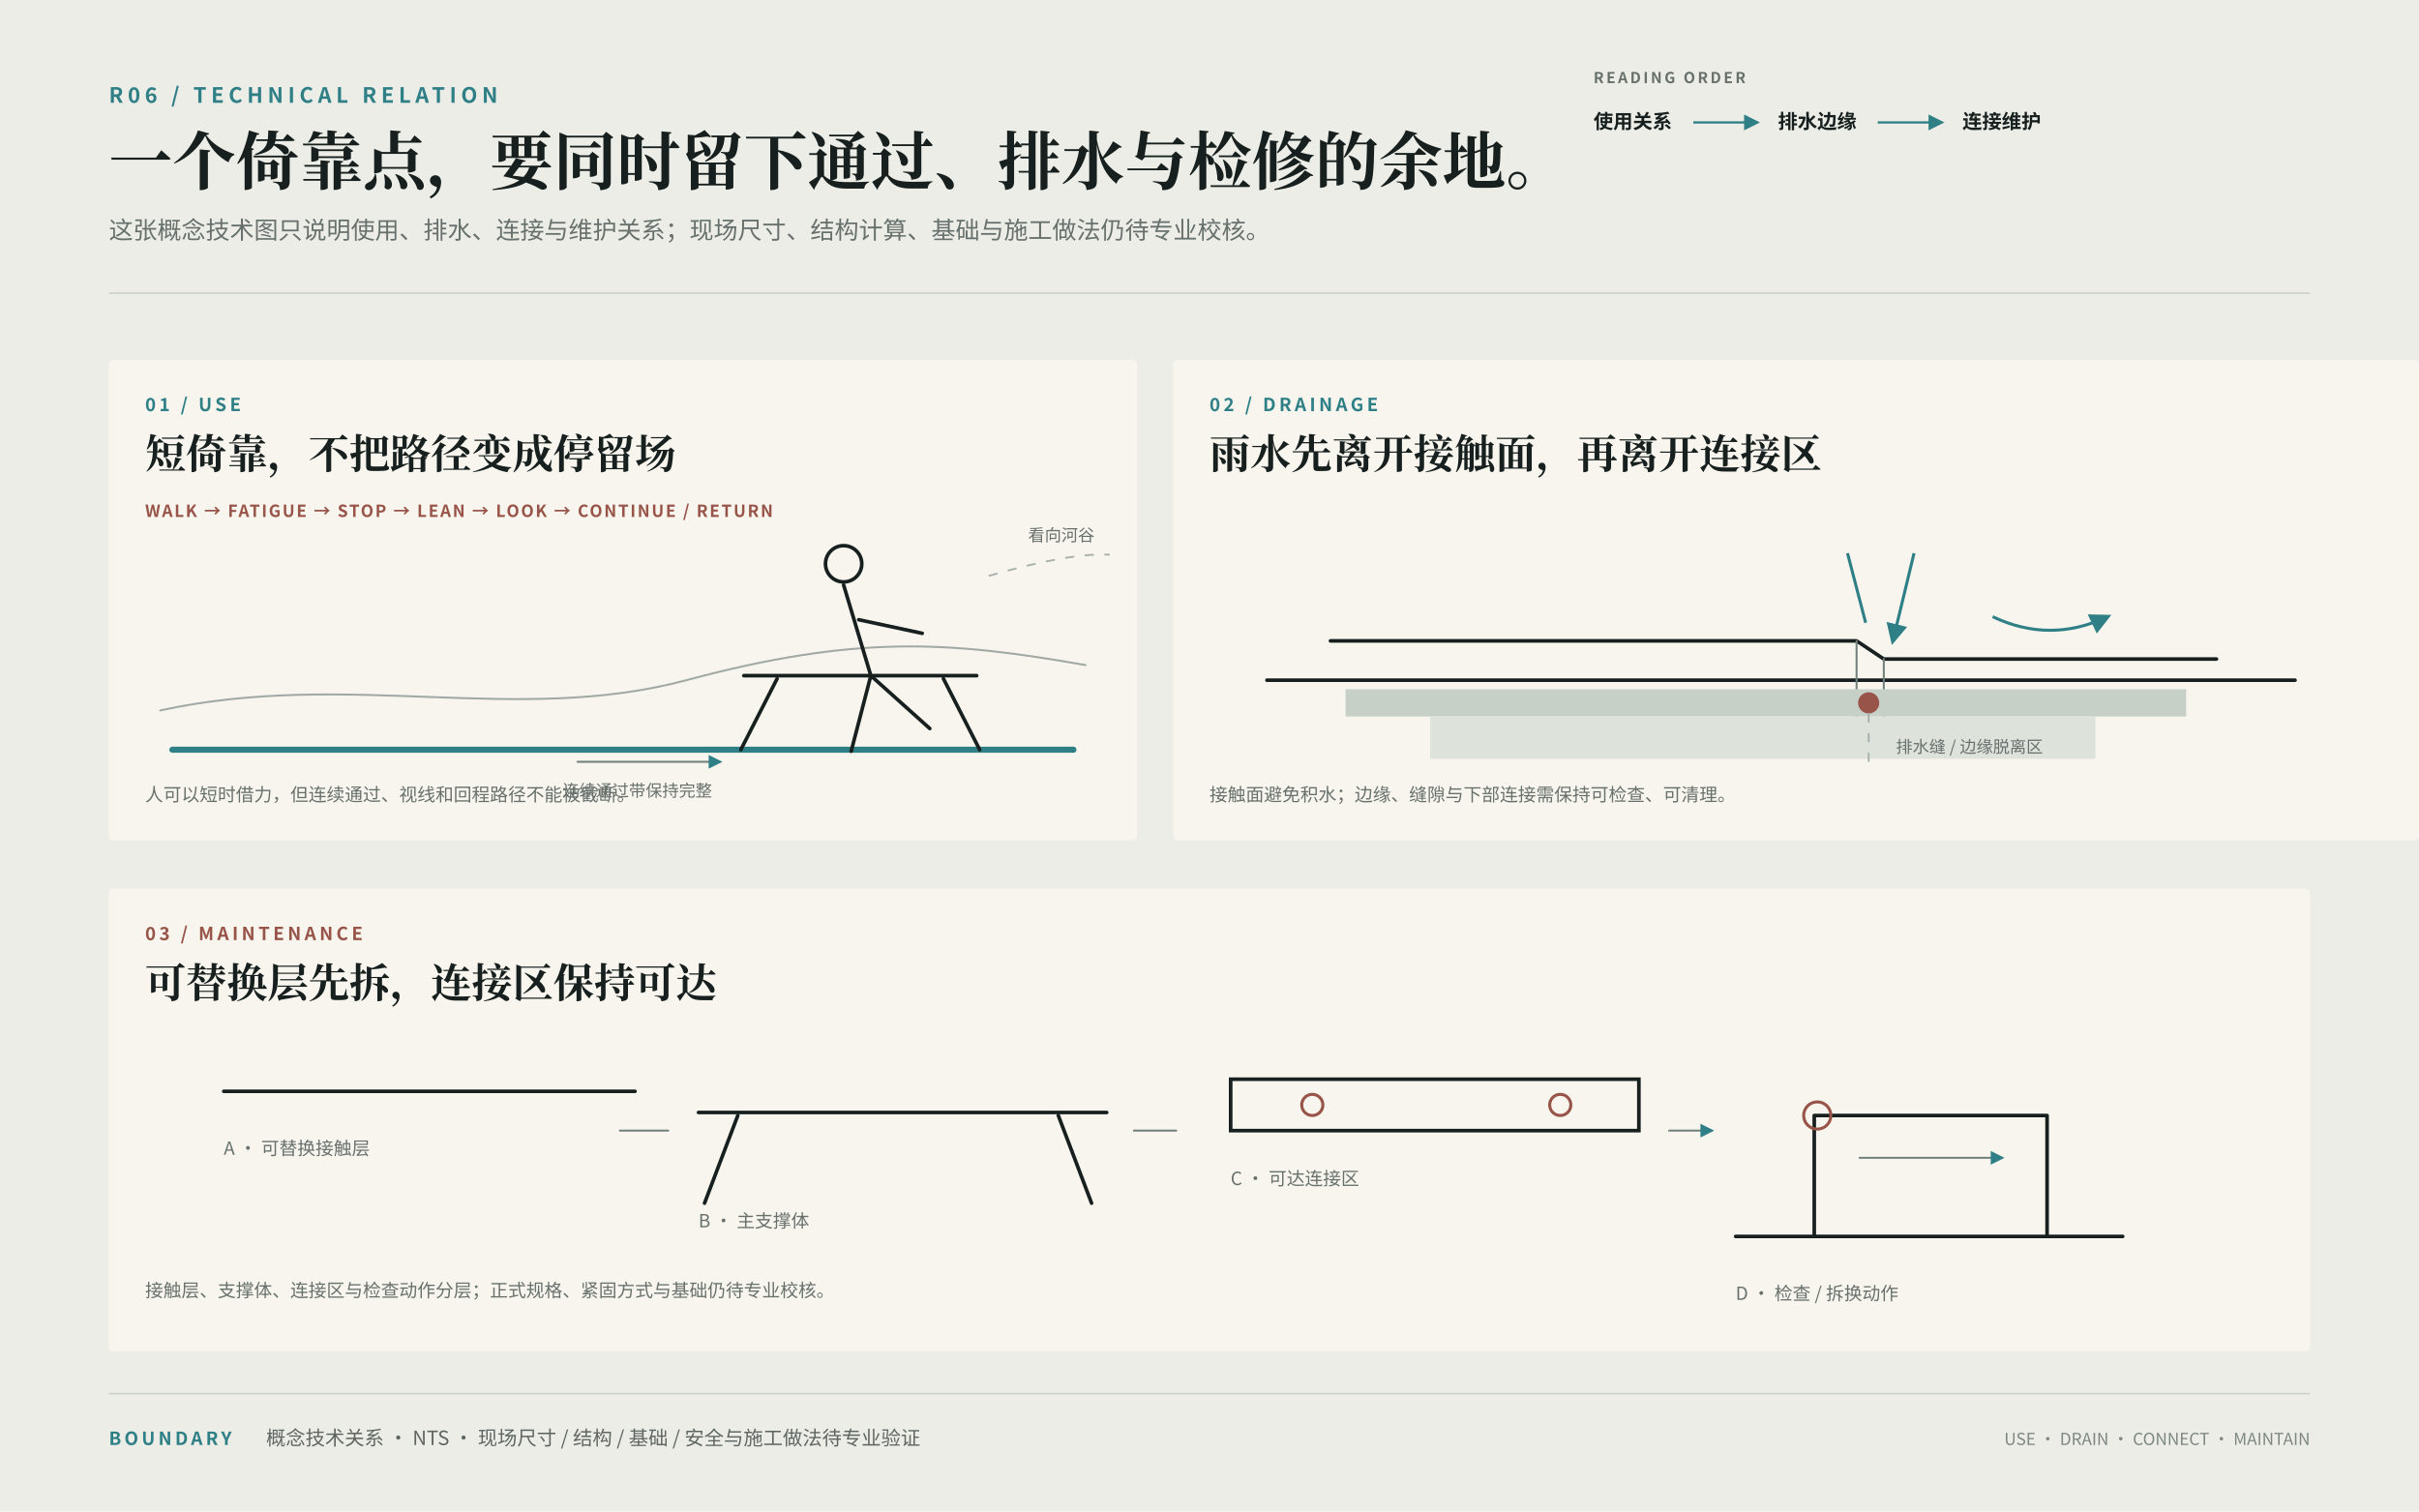
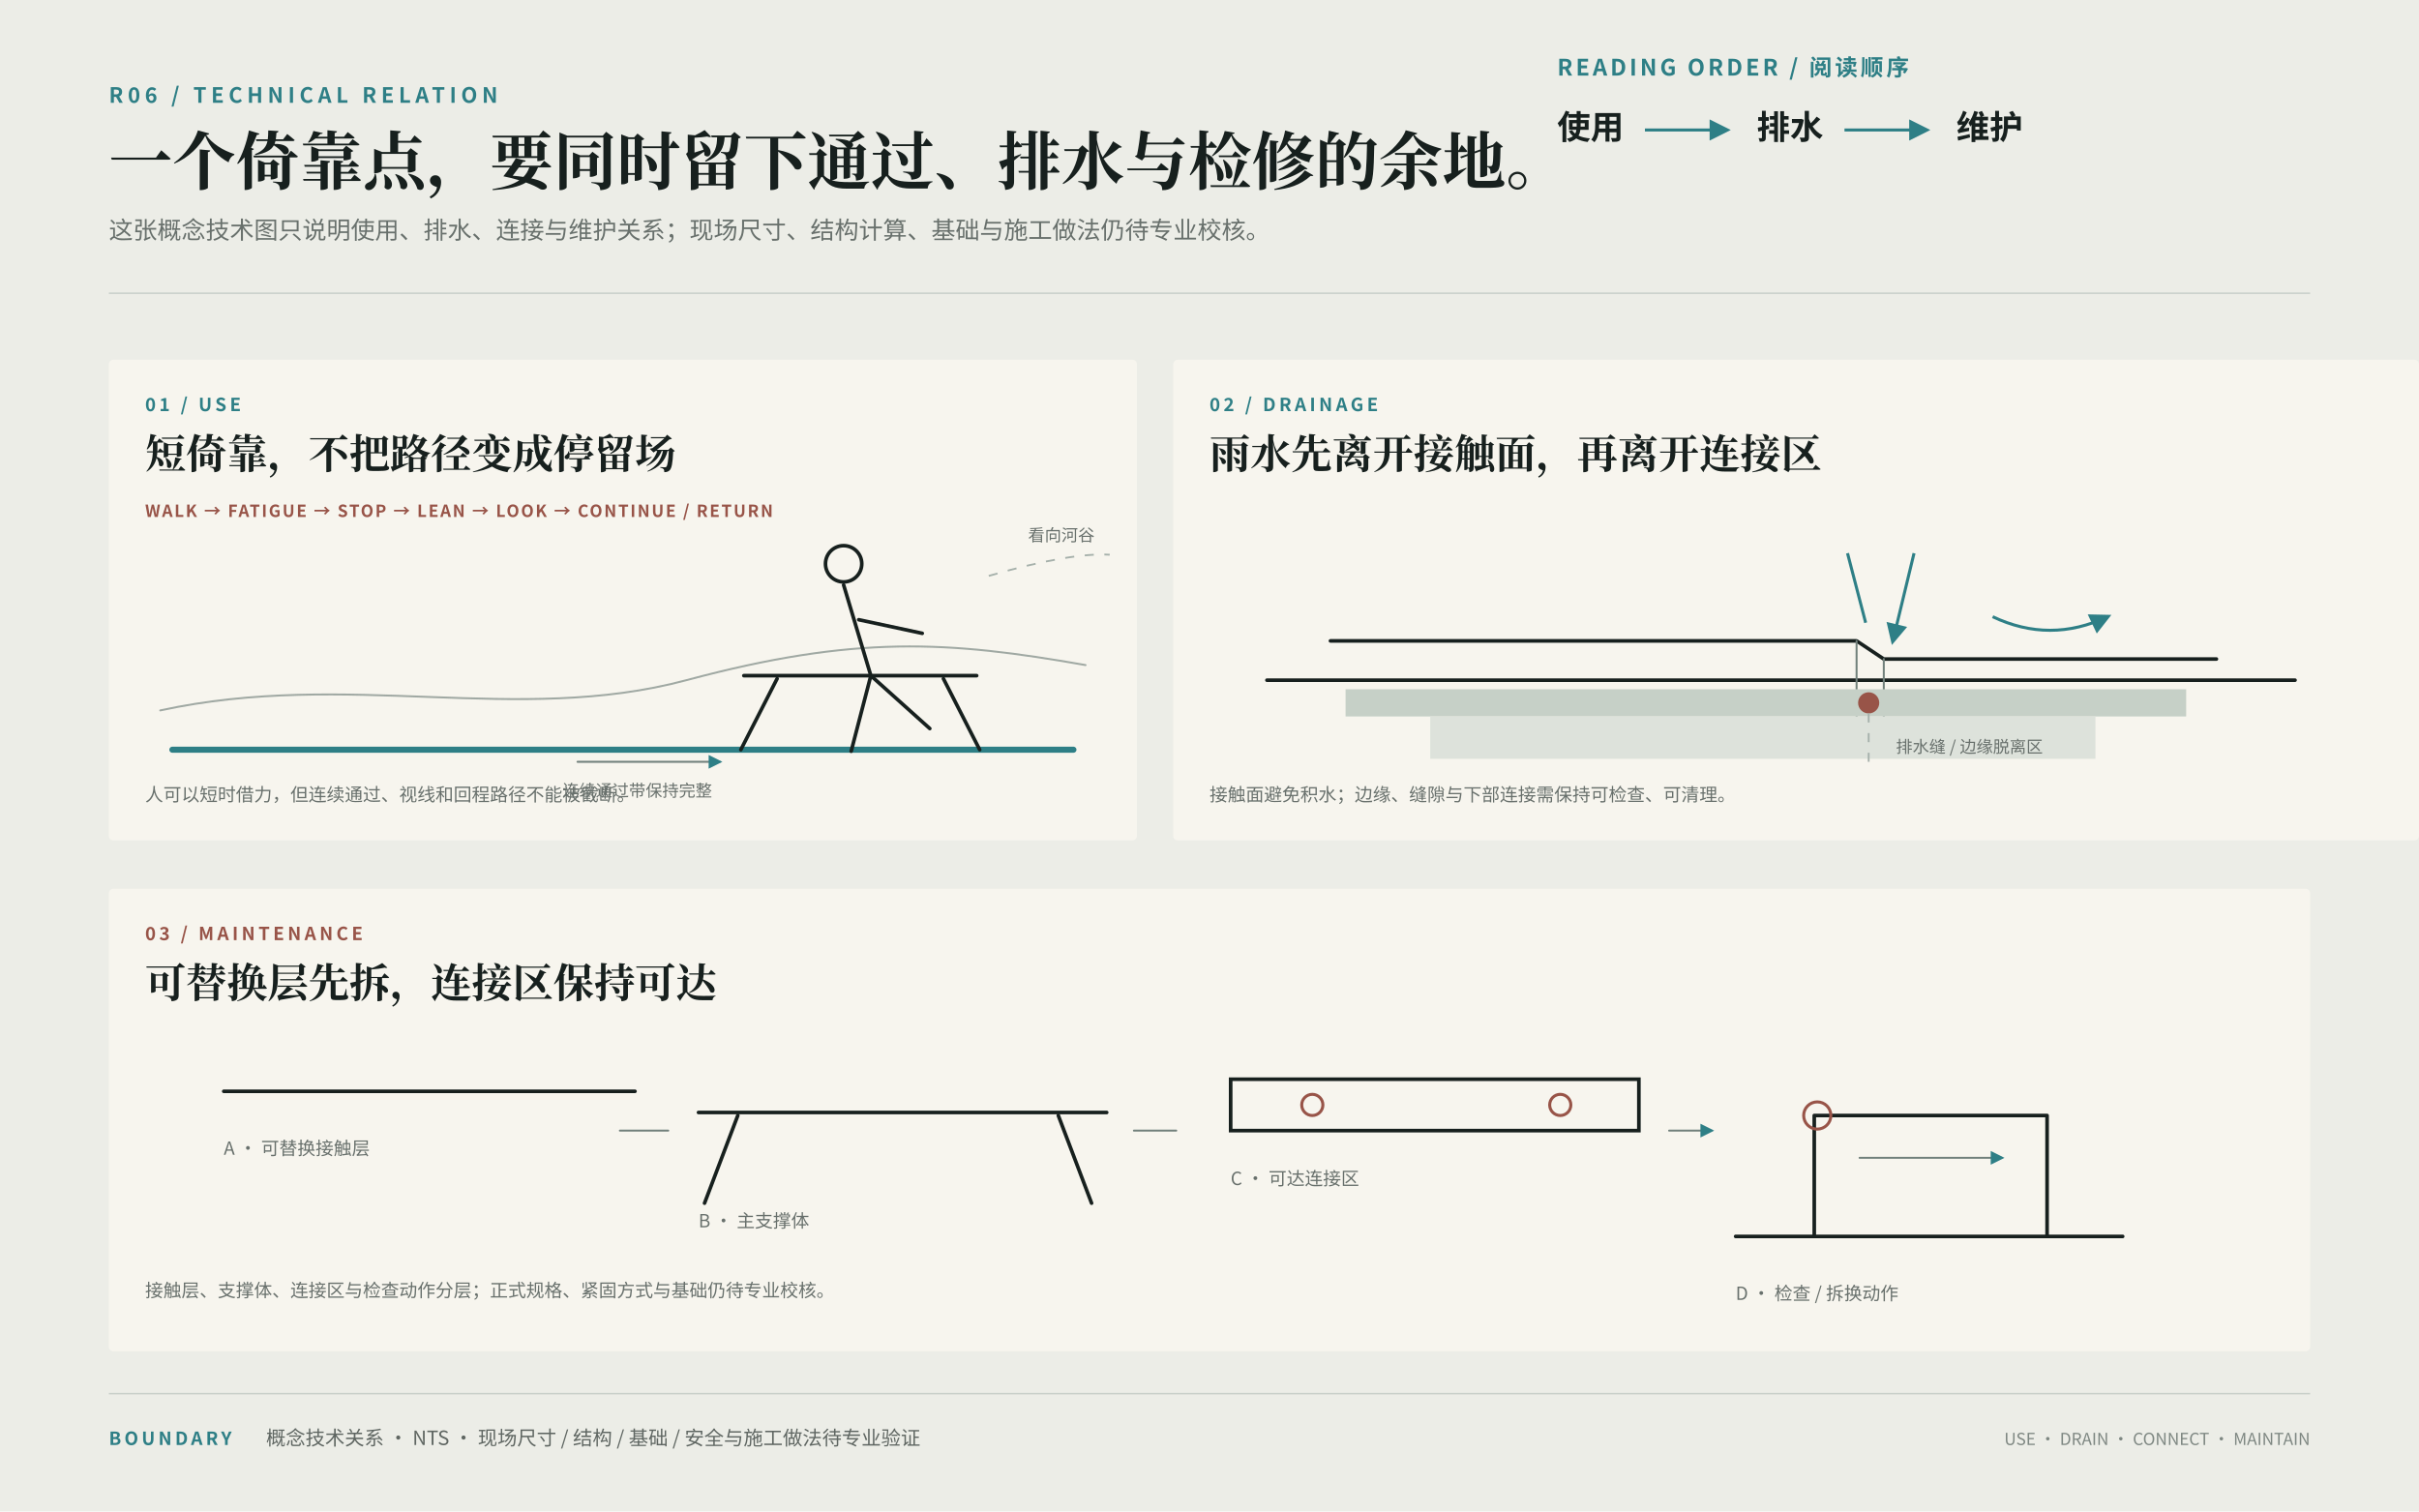
<svg xmlns="http://www.w3.org/2000/svg" width="1600" height="1000" viewBox="0 0 1600 1000" role="img" aria-labelledby="title desc">
  <defs>
    <style>
.sans{font-family:"Noto Sans CJK SC","Microsoft YaHei",Arial,sans-serif}.serif{font-family:"Noto Serif CJK SC","Songti SC","SimSun",serif}.ink{fill:#17201E}.muted{fill:#68706C}.water{stroke:#2E7F86}.seal{fill:#985448}.line{fill:none;stroke:#17201E;stroke-width:2.4;stroke-linecap:round;stroke-linejoin:round}.thin{fill:none;stroke:#71807B;stroke-width:1.3;stroke-linecap:round}.ghost{fill:none;stroke:#A5B0AA;stroke-width:1.2;stroke-dasharray:6 7}.route{fill:none;stroke:#2E7F86;stroke-width:4;stroke-linecap:round}.surface{fill:#DDE2DB}.surface2{fill:#C6D0C7}.paper{fill:#F7F5EE}.dark{fill:#0D2429}
</style>
    <marker id="arrow" viewBox="0 0 10 10" refX="8" refY="5" markerWidth="7" markerHeight="7" orient="auto-start-reverse">
      <path d="M0 0L10 5L0 10Z" fill="#2E7F86" />
    </marker>
  </defs>
  <rect width="1600" height="1000" fill="#ECEDE7" />
  <g class="sans">
    <text x="72" y="68" font-size="14" font-weight="700" letter-spacing="3" fill="#2E7F86">R06 / TECHNICAL RELATION</text>
    <text x="72" y="122" class="serif ink" font-size="42" font-weight="700">一个倚靠点，要同时留下通过、排水与检修的余地。</text>
    <text x="72" y="158" class="muted" font-size="16">这张概念技术图只说明使用、排水、连接与维护关系；现场尺寸、结构计算、基础与施工做法仍待专业校核。</text>
-     <g transform="translate(1054 55)">
-       <text x="0" y="0" font-size="10" font-weight="700" letter-spacing="1.6" fill="#68706C">READING ORDER</text>
-       <text x="0" y="30" font-size="13" font-weight="700" fill="#17201E">使用关系</text>
-       <path d="M66 26h42" class="water" fill="none" stroke-width="1.5" marker-end="url(#arrow)" />
-       <text x="122" y="30" font-size="13" font-weight="700" fill="#17201E">排水边缘</text>
-       <path d="M188 26h42" class="water" fill="none" stroke-width="1.5" marker-end="url(#arrow)" />
-       <text x="244" y="30" font-size="13" font-weight="700" fill="#17201E">连接维护</text>
+     <g transform="translate(1030 50)">
+       <text x="0" y="0" font-size="15" font-weight="700" letter-spacing="2" fill="#2E7F86">READING ORDER / 阅读顺序</text>
+       <text x="0" y="42" font-size="22" font-weight="700" fill="#17201E">使用</text>
+       <path d="M58 36h54" class="water" fill="none" stroke-width="2" marker-end="url(#arrow)" />
+       <text x="132" y="42" font-size="22" font-weight="700" fill="#17201E">排水</text>
+       <path d="M190 36h54" class="water" fill="none" stroke-width="2" marker-end="url(#arrow)" />
+       <text x="264" y="42" font-size="22" font-weight="700" fill="#17201E">维护</text>
    </g>
  </g>
  <line x1="72" y1="194" x2="1528" y2="194" stroke="#C9D0CA" />
  <g transform="translate(72 238)">
    <g>
      <rect width="680" height="318" rx="3" class="paper" />
      <text x="24" y="34" class="sans" font-size="12" font-weight="700" letter-spacing="2.2" fill="#2E7F86">01 / USE</text>
      <text x="24" y="72" class="serif ink" font-size="27" font-weight="700">短倚靠，不把路径变成停留场</text>
      <text x="24" y="104" class="sans" font-size="11" font-weight="700" letter-spacing="1.1" fill="#985448">WALK → FATIGUE → STOP → LEAN → LOOK → CONTINUE / RETURN</text>
      <path d="M34 232 C158 205 270 242 382 212 S555 186 646 202" class="thin" opacity=".65" />
      <path d="M42 258 H638" class="route" />
      <path d="M420 209 H574" class="line" stroke-width="7" />
      <path d="M442 211 l-24 47 M552 211 l24 47" class="line" />
      <g transform="translate(486 135)" class="line">
        <circle cx="0" cy="0" r="12" />
        <path d="M0 14l18 60m-8-37l42 9m-34 28l-13 50m13-50l39 35" />
      </g>
      <path d="M582 143 C620 132 646 128 662 129" class="ghost" />
      <text x="608" y="120" class="sans muted" font-size="11">看向河谷</text>
      <path d="M310 266H404" class="thin" marker-end="url(#arrow)" />
      <text x="300" y="289" class="sans muted" font-size="11">连续通过带保持完整</text>
      <text x="24" y="292" class="sans muted" font-size="12">人可以短时借力，但连续通过、视线和回程路径不能被截断。</text>
    </g>
    <g transform="translate(704)">
      <rect width="824" height="318" rx="3" class="paper" />
      <text x="24" y="34" class="sans" font-size="12" font-weight="700" letter-spacing="2.2" fill="#2E7F86">02 / DRAINAGE</text>
      <text x="24" y="72" class="serif ink" font-size="27" font-weight="700">雨水先离开接触面，再离开连接区</text>
      <path d="M62 212 H742" class="line" />
      <path d="M104 186 H452 L470 198 H690" class="line" stroke-width="7" />
      <path d="M452 186 L452 236" class="thin" />
      <path d="M470 198 L470 236" class="thin" />
      <path d="M446 128 L458 174 M490 128 L476 186" class="water" fill="none" stroke-width="2" marker-end="url(#arrow)" />
      <path d="M542 170 q38 18 76 0" class="water" fill="none" stroke-width="2" marker-end="url(#arrow)" />
      <rect x="114" y="218" width="556" height="18" class="surface2" />
      <rect x="170" y="236" width="440" height="28" class="surface" />
      <circle cx="460" cy="227" r="7" fill="#985448" />
      <path d="M460 234v37" class="ghost" />
      <text x="478" y="260" class="sans muted" font-size="11">排水缝 / 边缘脱离区</text>
      <text x="24" y="292" class="sans muted" font-size="12">接触面避免积水；边缘、缝隙与下部连接需保持可检查、可清理。</text>
    </g>
    <g transform="translate(0 350)">
      <rect width="1456" height="306" rx="3" class="paper" />
      <text x="24" y="34" class="sans" font-size="12" font-weight="700" letter-spacing="2.2" fill="#985448">03 / MAINTENANCE</text>
      <text x="24" y="72" class="serif ink" font-size="27" font-weight="700">可替换层先拆，连接区保持可达</text>
      <g transform="translate(76 118)">
        <path d="M0 16H272" class="line" stroke-width="12" />
        <text x="0" y="58" class="sans muted" font-size="12">A · 可替换接触层</text>
      </g>
      <g transform="translate(390 132)">
        <path d="M0 16H270" class="line" stroke-width="7" />
        <path d="M26 18l-22 58 M238 18l22 58" class="line" />
        <text x="0" y="92" class="sans muted" font-size="12">B · 主支撑体</text>
      </g>
      <g transform="translate(724 118)">
        <rect x="18" y="8" width="270" height="34" fill="none" stroke="#17201E" stroke-width="2.4" />
        <circle cx="72" cy="25" r="7" fill="none" stroke="#985448" stroke-width="2" />
        <circle cx="236" cy="25" r="7" fill="none" stroke="#985448" stroke-width="2" />
        <text x="18" y="78" class="sans muted" font-size="12">C · 可达连接区</text>
      </g>
      <g transform="translate(1076 106)">
        <path d="M0 124H256" class="line" />
        <path d="M52 124V44H206V124" class="line" />
        <path d="M82 72h94" class="thin" marker-end="url(#arrow)" />
        <circle cx="54" cy="44" r="9" fill="none" stroke="#985448" stroke-width="2" />
        <text x="0" y="166" class="sans muted" font-size="12">D · 检查 / 拆换动作</text>
      </g>
      <path d="M338 160h32 M678 160h28 M1032 160h28" class="thin" marker-end="url(#arrow)" />
      <text x="24" y="270" class="sans muted" font-size="12">接触层、支撑体、连接区与检查动作分层；正式规格、紧固方式与基础仍待专业校核。</text>
    </g>
  </g>
  <g transform="translate(72 922)" class="sans">
    <line x1="0" y1="0" x2="1456" y2="0" stroke="#C9D0CA" />
    <text y="34" font-size="12" font-weight="700" fill="#2E7F86" letter-spacing="2.1">BOUNDARY</text>
    <text x="104" y="34" font-size="13" fill="#5F6662">概念技术关系 · NTS · 现场尺寸 / 结构 / 基础 / 安全与施工做法待专业验证</text>
    <text x="1456" y="34" text-anchor="end" font-size="11" fill="#7E8782">USE · DRAIN · CONNECT · MAINTAIN</text>
  </g>
</svg>
